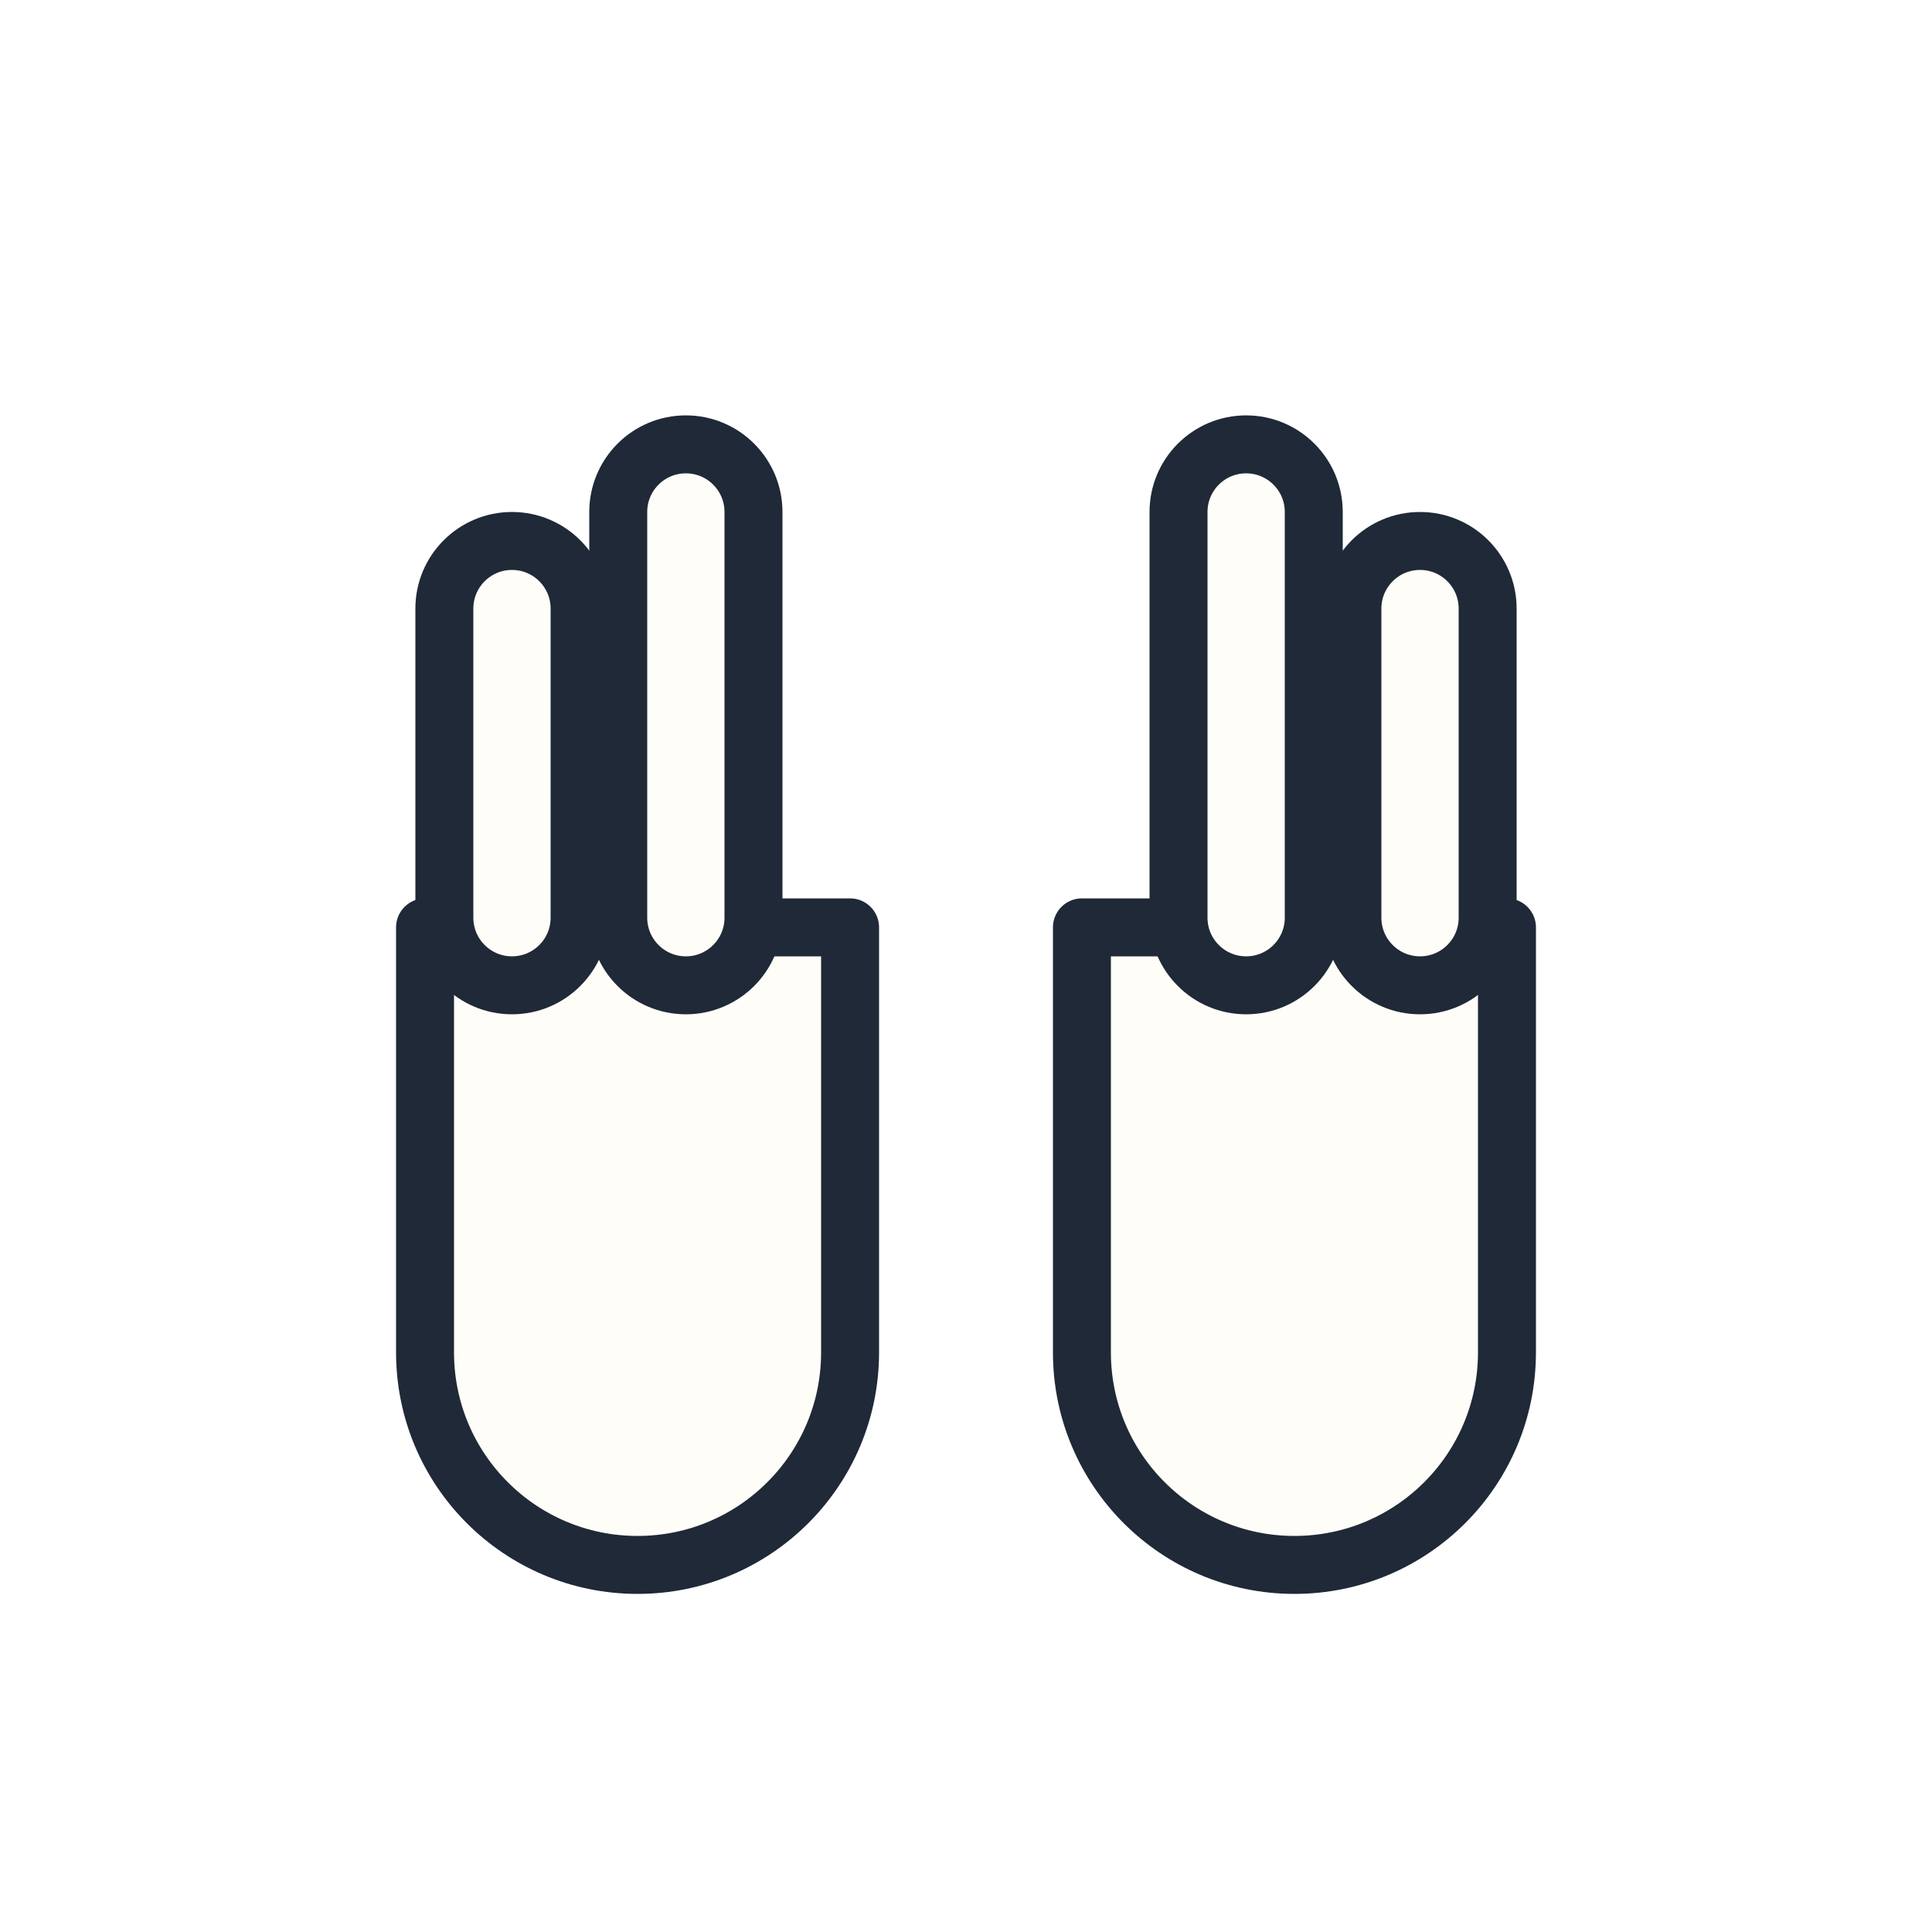
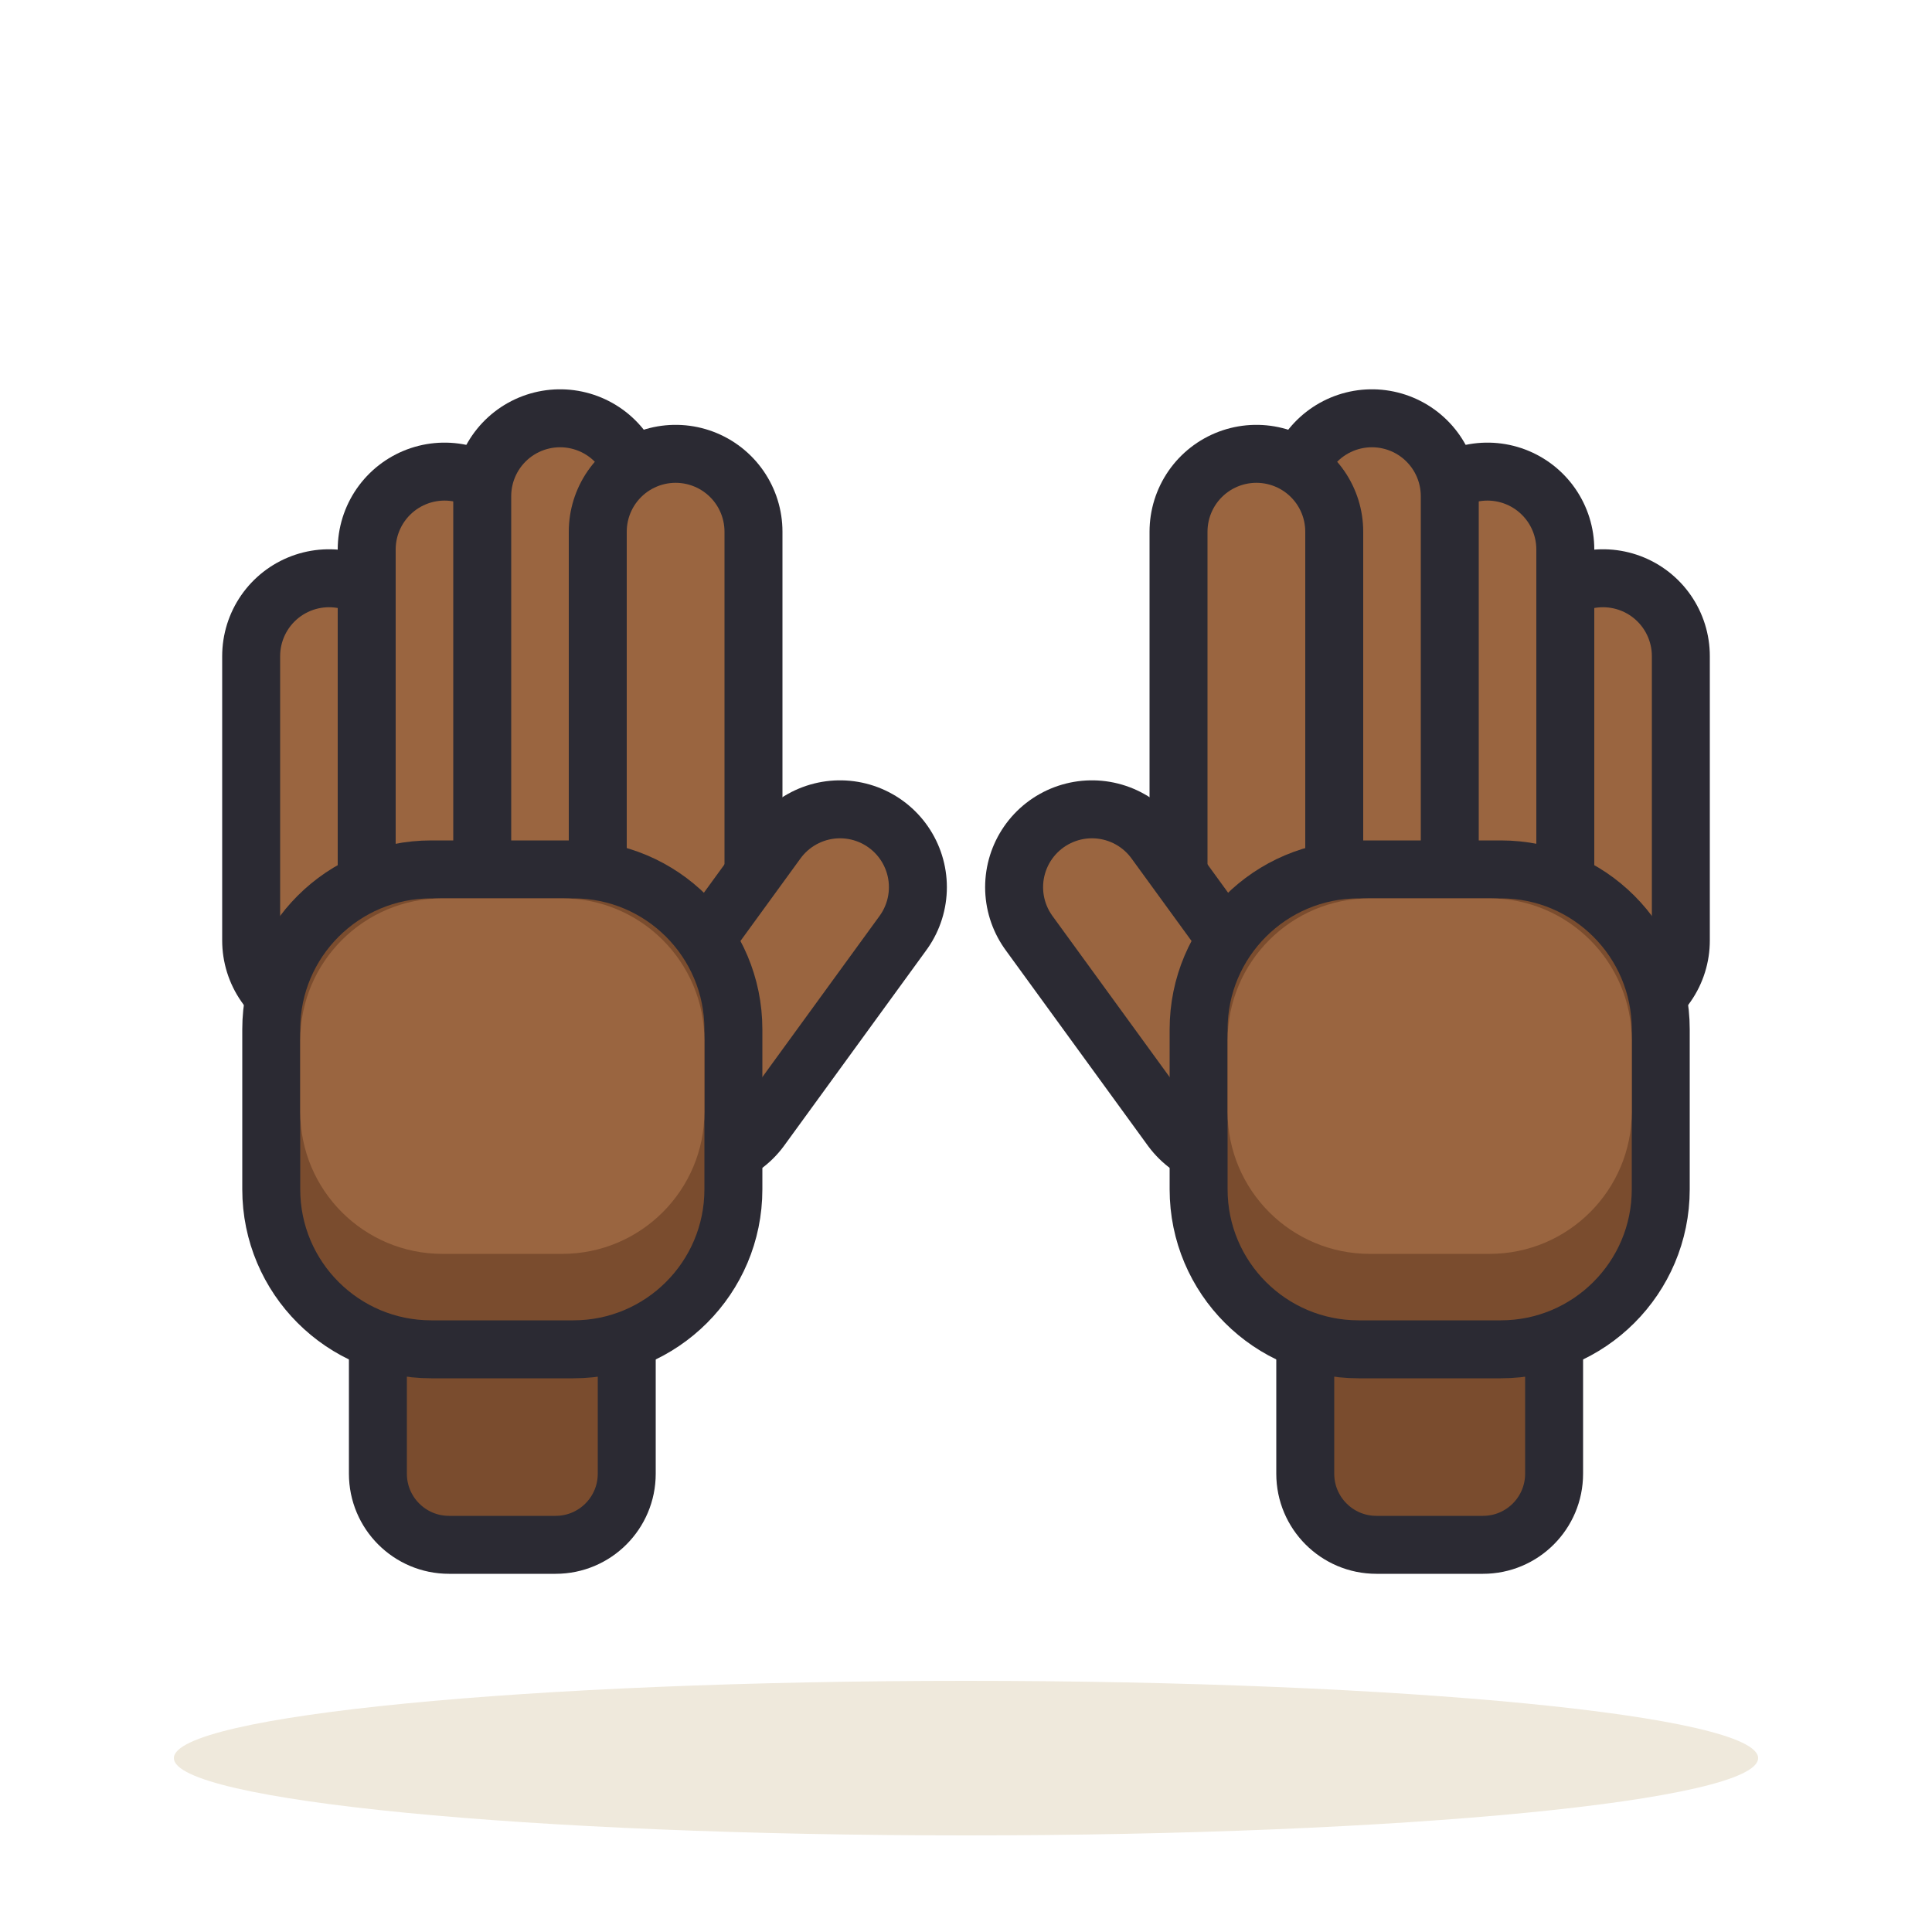
<svg xmlns="http://www.w3.org/2000/svg" viewBox="0 0 200 200" width="200" height="200" role="img" fill="none">
-   <g stroke="#1f2937" stroke-width="6" stroke-linejoin="round">
-     <path d="M44 96 h44 v44 a22 22 0 0 1 -44 0 z" fill="#fffdf7" />
-     <rect x="46" y="56" width="14" height="46" rx="7" fill="#fffdf7" />
-     <rect x="64" y="46" width="14" height="56" rx="7" fill="#fffdf7" />
-     <path d="M112 96 h44 v44 a22 22 0 0 1 -44 0 z" fill="#fffdf7" />
-     <rect x="122" y="46" width="14" height="56" rx="7" fill="#fffdf7" />
-     <rect x="140" y="56" width="14" height="46" rx="7" fill="#fffdf7" />
-   </g>
+   <ellipse cx="100" cy="182" rx="82" ry="8" fill="#efe9dc" />
+   <rect x="39.12" y="132.32" width="25.76" height="27.6" rx="7.36" fill="#7a4c2e" stroke="#2b2a33" stroke-width="6" stroke-linejoin="round" stroke-linecap="round" />
+   <line x1="34.06" y1="97.36" x2="34.06" y2="67.92" stroke="#2b2a33" stroke-width="22.12" stroke-linecap="round" />
+   <line x1="34.06" y1="97.36" x2="34.06" y2="67.92" stroke="#9a6540" stroke-width="10.12" stroke-linecap="round" />
+   <line x1="46.02" y1="97.36" x2="46.02" y2="56.88" stroke="#2b2a33" stroke-width="22.12" stroke-linecap="round" />
+   <line x1="46.02" y1="97.36" x2="46.02" y2="56.88" stroke="#9a6540" stroke-width="10.12" stroke-linecap="round" />
+   <line x1="57.98" y1="97.36" x2="57.98" y2="51.36" stroke="#2b2a33" stroke-width="22.12" stroke-linecap="round" />
+   <line x1="57.98" y1="97.36" x2="57.98" y2="51.36" stroke="#9a6540" stroke-width="10.12" stroke-linecap="round" />
+   <line x1="69.94" y1="97.36" x2="69.94" y2="55.04" stroke="#2b2a33" stroke-width="22.12" stroke-linecap="round" />
+   <line x1="69.94" y1="97.36" x2="69.94" y2="55.04" stroke="#9a6540" stroke-width="10.12" stroke-linecap="round" />
+   <line x1="72.24" y1="112.08" x2="86.96" y2="91.84" stroke="#2b2a33" stroke-width="22.12" stroke-linecap="round" />
+   <line x1="72.24" y1="112.08" x2="86.96" y2="91.84" stroke="#9a6540" stroke-width="10.12" stroke-linecap="round" />
+   <rect x="28.08" y="90" width="47.84" height="49.68" rx="16.56" fill="#7a4c2e" stroke="#2b2a33" stroke-width="6" stroke-linejoin="round" stroke-linecap="round" />
+   <rect x="31.08" y="93" width="41.84" height="36.8" rx="14.72" fill="#9a6540" />
+   <rect x="135.12" y="132.32" width="25.76" height="27.6" rx="7.36" fill="#7a4c2e" stroke="#2b2a33" stroke-width="6" stroke-linejoin="round" stroke-linecap="round" />
+   <line x1="165.94" y1="97.36" x2="165.94" y2="67.92" stroke="#2b2a33" stroke-width="22.12" stroke-linecap="round" />
+   <line x1="165.94" y1="97.36" x2="165.94" y2="67.92" stroke="#9a6540" stroke-width="10.12" stroke-linecap="round" />
+   <line x1="153.98" y1="97.36" x2="153.98" y2="56.88" stroke="#2b2a33" stroke-width="22.12" stroke-linecap="round" />
+   <line x1="153.98" y1="97.36" x2="153.98" y2="56.88" stroke="#9a6540" stroke-width="10.12" stroke-linecap="round" />
+   <line x1="142.02" y1="97.36" x2="142.02" y2="51.36" stroke="#2b2a33" stroke-width="22.12" stroke-linecap="round" />
+   <line x1="142.02" y1="97.36" x2="142.02" y2="51.36" stroke="#9a6540" stroke-width="10.12" stroke-linecap="round" />
+   <line x1="130.06" y1="97.36" x2="130.06" y2="55.04" stroke="#2b2a33" stroke-width="22.12" stroke-linecap="round" />
+   <line x1="130.06" y1="97.36" x2="130.06" y2="55.04" stroke="#9a6540" stroke-width="10.12" stroke-linecap="round" />
+   <line x1="127.76" y1="112.08" x2="113.04" y2="91.84" stroke="#2b2a33" stroke-width="22.12" stroke-linecap="round" />
+   <line x1="127.76" y1="112.08" x2="113.04" y2="91.84" stroke="#9a6540" stroke-width="10.12" stroke-linecap="round" />
+   <rect x="124.08" y="90" width="47.84" height="49.68" rx="16.56" fill="#7a4c2e" stroke="#2b2a33" stroke-width="6" stroke-linejoin="round" stroke-linecap="round" />
+   <rect x="127.08" y="93" width="41.84" height="36.8" rx="14.72" fill="#9a6540" />
</svg>
